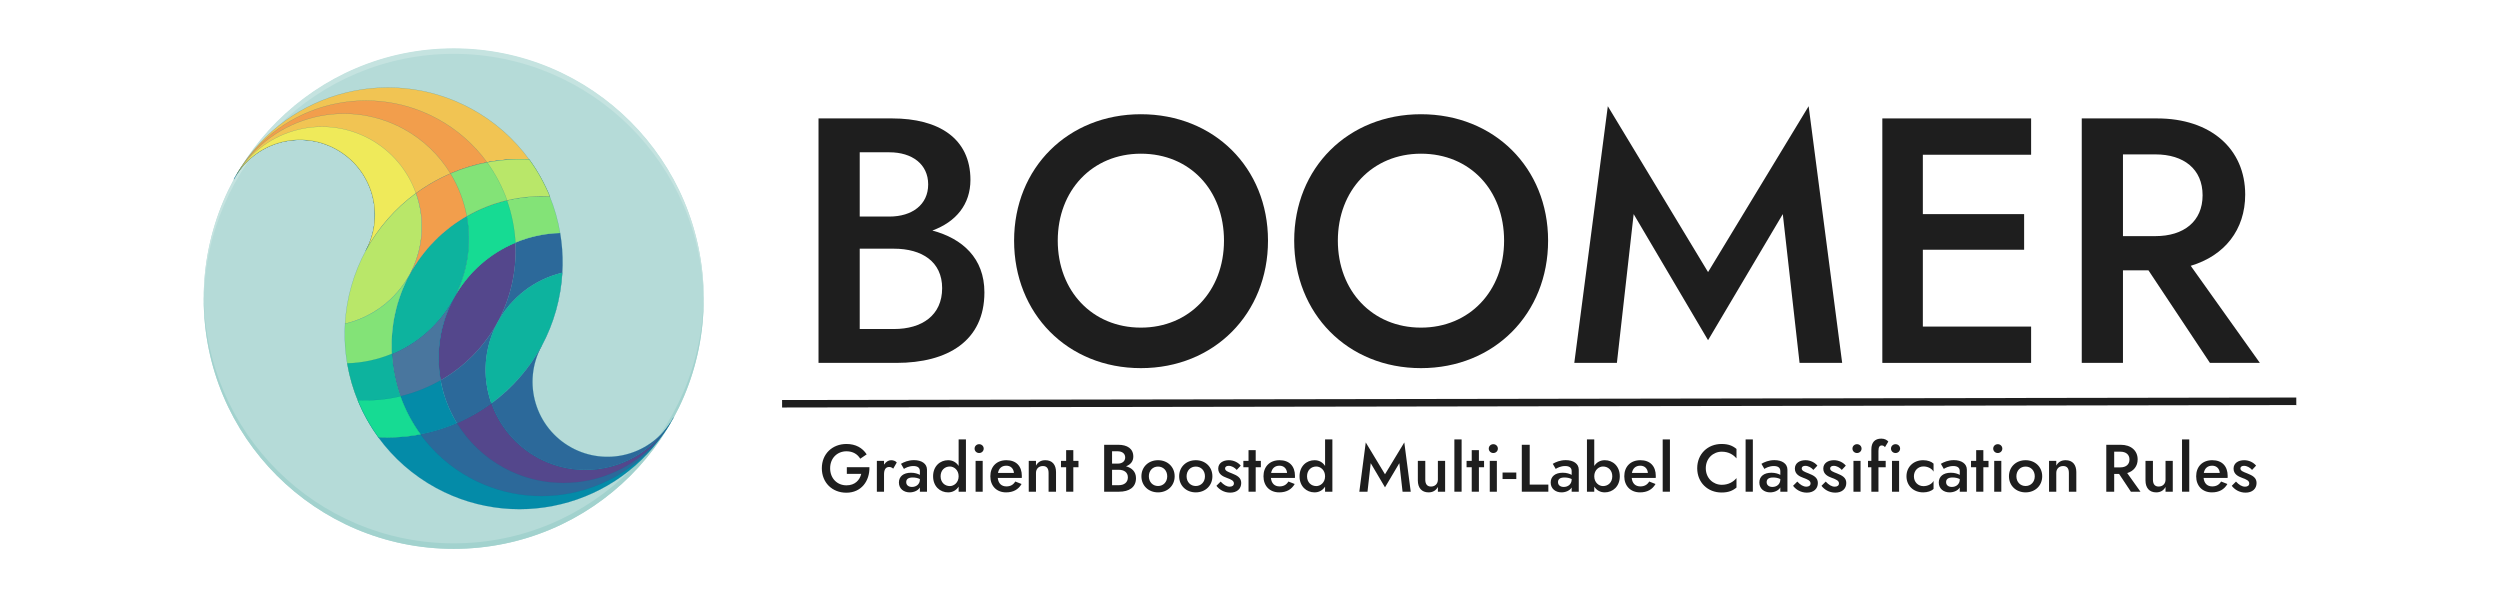
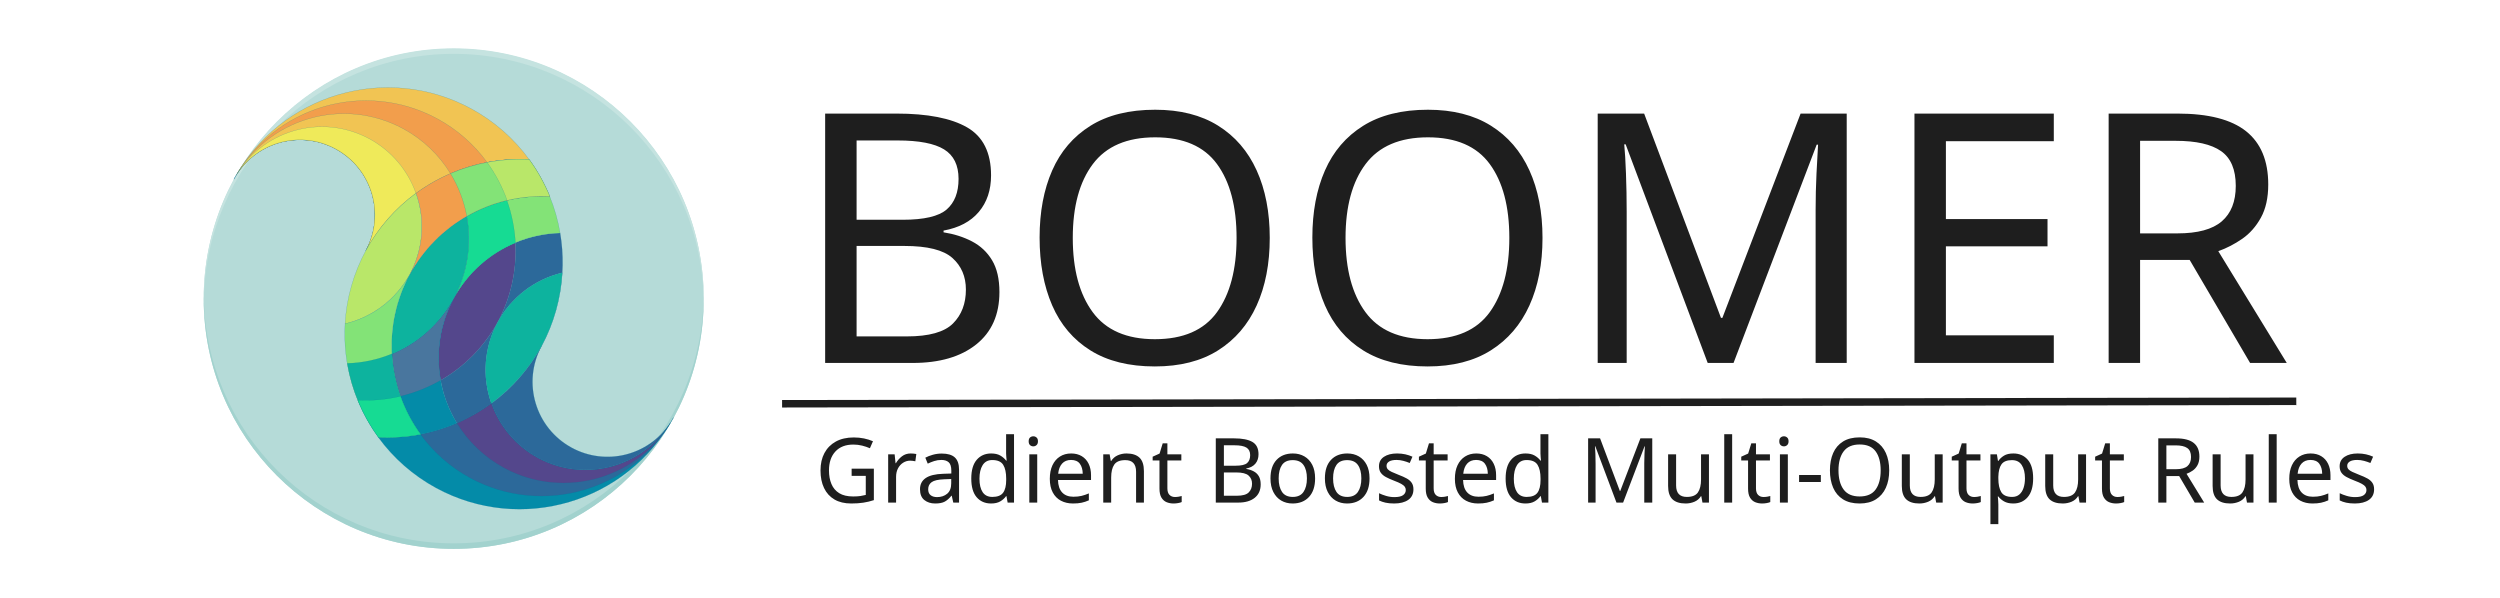
<svg xmlns="http://www.w3.org/2000/svg" width="500mm" height="119.437mm" viewBox="0 0 500 119.437" version="1.1" id="svg5">
  <defs id="defs2">
    <rect x="458.906" y="272.505" width="1698.591" height="85.345" id="rect5066" />
    <rect x="400" y="1.0220447e-10" width="1380" height="380" id="rect65287-3" />
  </defs>
  <g id="layer1" style="display:inline">
    <g id="g25590" transform="translate(-0.5291666,4.969088)">
      <g id="g1073" transform="translate(40.74049,9.668671)">
        <circle style="display:inline;fill:#b5dbd8;fill-opacity:1;stroke-width:5.536;stroke-linejoin:round" id="circle26197" cx="50" cy="50.1" r="50" transform="translate(0.5291666,-4.969088)" />
        <path id="path26297" style="display:inline;fill:#c5e3e0;fill-opacity:1;stroke-width:5.536;stroke-linejoin:round" d="M 99.99,50.819 A 50,50 0 0 0 50,1.1 50,50 0 0 0 0.021,50.55 50,50 0 0 1 0,50 50,50 0 0 1 50,0 50,50 0 0 1 100,50 50,50 0 0 1 99.99,50.819 Z" transform="translate(0.5291666,-4.969088)" />
        <path id="path848" style="display:inline;fill:#a2d2ce;fill-opacity:1;stroke-width:20.924;stroke-linejoin:round" d="M 377.914,186.258 A 188.976,188.976 0 0 1 188.977,374.174 188.976,188.976 0 0 1 0.078,187.275 188.976,188.976 0 0 0 0,189.354 188.976,188.976 0 0 0 188.977,378.33 188.976,188.976 0 0 0 377.953,189.354 a 188.976,188.976 0 0 0 -0.039,-3.096 z" transform="matrix(0.2645833,0,0,0.2645833,0.5291666,-4.969088)" />
        <g id="g72272" transform="rotate(28.49695,60.04864,48.55742)" style="display:inline;stroke:#006d93;stroke-width:0.05;stroke-miterlimit:4;stroke-dasharray:none;stroke-opacity:0.5">
          <g id="g5146" style="display:inline;stroke:#006d93;stroke-width:0.05;stroke-miterlimit:4;stroke-dasharray:none;stroke-opacity:0.5">
            <path id="path1166-3" style="display:inline;fill:#048ba8;fill-opacity:1;stroke:#006d93;stroke-width:0.189;stroke-linejoin:round;stroke-miterlimit:4;stroke-dasharray:none;stroke-opacity:0.5" d="m 377.953,188.977 a 75.591,75.591 0 0 1 -75.592,75.59 75.591,75.591 0 0 1 -50.424,-19.398 132.283,132.283 0 0 1 -63.074,63.248 132.283,132.283 0 0 0 56.807,12.844 132.283,132.283 0 0 0 132.283,-132.283 z" transform="scale(0.2645833)" />
            <path id="path1084-6" style="display:inline;fill:#2c699a;fill-opacity:1;stroke:#006d93;stroke-width:0.189;stroke-linejoin:round;stroke-miterlimit:4;stroke-dasharray:none;stroke-opacity:0.5" d="m 377.953,188.977 a 75.591,75.591 0 0 1 -75.592,75.59 75.591,75.591 0 0 1 -50.553,-19.516 132.283,132.283 0 0 1 -35.959,46.211 113.386,113.386 0 0 0 48.717,11.1 113.386,113.386 0 0 0 113.387,-113.385 z" transform="scale(0.2645833)" />
            <path id="path1408-7" style="display:inline;fill:#54478c;fill-opacity:1;stroke:#006d93;stroke-width:0.189;stroke-linejoin:round;stroke-miterlimit:4;stroke-dasharray:none;stroke-opacity:0.5" d="m 377.953,188.977 a 75.591,75.591 0 0 1 -75.592,75.59 75.591,75.591 0 0 1 -50.527,-19.492 132.283,132.283 0 0 1 -15.818,25.602 94.488,94.488 0 0 0 47.449,12.789 94.488,94.488 0 0 0 94.488,-94.488 z" transform="scale(0.2645833)" />
            <path id="path1512-2" style="display:inline;fill:#2c699a;fill-opacity:1;stroke:#006d93;stroke-width:0.189;stroke-linejoin:round;stroke-miterlimit:4;stroke-dasharray:none;stroke-opacity:0.5" d="m 264.566,188.977 a 132.283,132.283 0 0 1 -12.609,56.211 75.591,75.591 0 0 0 50.404,19.379 75.591,75.591 0 0 0 75.33,-70.252 56.693,56.693 0 0 1 -56.432,51.355 56.693,56.693 0 0 1 -56.693,-56.693 z" transform="scale(0.2645833)" />
          </g>
          <g id="g6558" style="display:inline;stroke:#006d93;stroke-width:0.05;stroke-miterlimit:4;stroke-dasharray:none;stroke-opacity:0.5">
            <path id="path1166" style="display:inline;fill:#f1c453;fill-opacity:1;stroke:#006d93;stroke-width:0.189;stroke-linejoin:round;stroke-miterlimit:4;stroke-dasharray:none;stroke-opacity:0.5" d="M 132.283,56.693 A 132.283,132.283 0 0 0 0,188.977 56.693,56.693 0 0 1 56.693,132.283 56.693,56.693 0 0 1 113.387,188.977 132.283,132.283 0 0 1 189.088,69.535 132.283,132.283 0 0 0 132.283,56.693 Z" transform="scale(0.2645833)" />
            <path id="path1084" style="display:inline;fill:#f29e4c;fill-opacity:1;stroke:#006d93;stroke-width:0.189;stroke-linejoin:round;stroke-miterlimit:4;stroke-dasharray:none;stroke-opacity:0.5" d="M 113.387,75.59 A 113.386,113.386 0 0 0 0,188.977 56.693,56.693 0 0 1 56.693,132.283 56.693,56.693 0 0 1 113.387,188.977 132.283,132.283 0 0 1 162.176,86.629 113.386,113.386 0 0 0 113.387,75.59 Z" transform="scale(0.2645833)" />
            <path id="path1408" style="display:inline;fill:#f1c453;fill-opacity:1;stroke:#006d93;stroke-width:0.189;stroke-linejoin:round;stroke-miterlimit:4;stroke-dasharray:none;stroke-opacity:0.5" d="M 94.488,94.488 A 94.488,94.488 0 0 0 0,188.977 56.693,56.693 0 0 1 56.693,132.283 56.693,56.693 0 0 1 113.387,188.977 132.283,132.283 0 0 1 141.938,107.277 94.488,94.488 0 0 0 94.488,94.488 Z" transform="scale(0.2645833)" />
            <path id="path1512" style="display:inline;fill:#efea5a;fill-opacity:1;stroke:#006d93;stroke-width:0.189;stroke-linejoin:round;stroke-miterlimit:4;stroke-dasharray:none;stroke-opacity:0.5" d="M 75.59,113.387 A 75.591,75.591 0 0 0 0,188.977 56.693,56.693 0 0 1 56.693,132.283 a 56.693,56.693 0 0 1 56.693,56.693 132.283,132.283 0 0 1 12.609,-56.211 75.591,75.591 0 0 0 -50.406,-19.379 z" transform="scale(0.2645833)" />
          </g>
          <g id="g3439" transform="translate(-51.90433,8.807472)" style="display:inline;stroke:#006d93;stroke-width:0.05;stroke-miterlimit:4;stroke-dasharray:none;stroke-opacity:0.5">
            <path id="circle5148-1" style="display:inline;fill:#2c699a;fill-opacity:1;stroke:#006d93;stroke-width:0.189;stroke-linejoin:round;stroke-miterlimit:4;stroke-dasharray:none;stroke-opacity:0.5" d="m 236.123,107.207 a 94.488,94.488 0 0 0 -26.229,22.557 113.386,113.386 0 0 1 16.877,59.213 75.591,75.591 0 0 1 25.041,-56.156 132.283,132.283 0 0 1 6.836,17.598 132.283,132.283 0 0 0 -22.525,-43.211 z m 22.525,43.211 a 132.283,132.283 0 0 1 0.291,0.965 132.283,132.283 0 0 0 -0.291,-0.965 z m 0.291,0.965 a 132.283,132.283 0 0 1 2.166,8.146 132.283,132.283 0 0 0 -2.166,-8.146 z m 2.166,8.146 a 132.283,132.283 0 0 1 0.455,2.141 132.283,132.283 0 0 0 -0.455,-2.141 z m 0.455,2.141 a 132.283,132.283 0 0 1 1.408,7.451 132.283,132.283 0 0 0 -1.408,-7.451 z m 1.408,7.451 a 132.283,132.283 0 0 1 0.43,3.395 132.283,132.283 0 0 0 -0.43,-3.395 z m 0.43,3.395 a 132.283,132.283 0 0 1 0.736,6.434 132.283,132.283 0 0 0 -0.736,-6.434 z m 0.736,6.434 a 132.283,132.283 0 0 1 0.432,10.031 132.283,132.283 0 0 0 -0.432,-10.031 z m 0.432,10.031 a 132.283,132.283 0 0 1 -0.432,10.002 132.283,132.283 0 0 0 0.432,-10.002 z m -0.432,10.002 a 132.283,132.283 0 0 1 -0.746,6.539 132.283,132.283 0 0 0 0.746,-6.539 z m -0.746,6.539 a 132.283,132.283 0 0 1 -0.42,3.305 132.283,132.283 0 0 0 0.42,-3.305 z m -0.42,3.305 a 132.283,132.283 0 0 1 -1.428,7.543 132.283,132.283 0 0 0 1.428,-7.543 z m -1.428,7.543 a 132.283,132.283 0 0 1 -0.428,2.012 132.283,132.283 0 0 0 0.428,-2.012 z m -0.428,2.012 a 132.283,132.283 0 0 1 -2.188,8.229 132.283,132.283 0 0 0 2.188,-8.229 z m -2.188,8.229 a 132.283,132.283 0 0 1 -0.273,0.9 132.283,132.283 0 0 0 0.273,-0.9 z m -0.273,0.9 a 132.283,132.283 0 0 1 -6.844,17.621 75.591,75.591 0 0 1 -25.037,-56.15 113.386,113.386 0 0 1 -16.906,59.174 94.488,94.488 0 0 0 26.256,22.588 132.283,132.283 0 0 0 22.531,-43.232 z m -49.002,-97.463 a 94.488,94.488 0 0 0 -5.912,8.252 94.488,94.488 0 0 1 5.912,-8.252 z m -6.414,9.125 a 94.488,94.488 0 0 0 -4.342,7.791 94.488,94.488 0 0 1 4.342,-7.791 z m -5.602,10.551 a 94.488,94.488 0 0 0 -2.676,6.406 94.488,94.488 0 0 1 2.676,-6.406 z m -3.822,9.723 a 94.488,94.488 0 0 0 -1.83,6.299 94.488,94.488 0 0 1 1.83,-6.299 z m -2.67,9.768 a 94.488,94.488 0 0 0 -1.166,6.807 94.488,94.488 0 0 1 1.166,-6.807 z m -1.602,9.846 a 94.488,94.488 0 0 0 -0.564,9.918 94.488,94.488 0 0 1 0.564,-9.918 z m -0.564,9.918 a 94.488,94.488 0 0 0 0.561,9.902 94.488,94.488 0 0 1 -0.561,-9.902 z m 1.006,12.988 a 94.488,94.488 0 0 0 1.154,6.752 94.488,94.488 0 0 1 -1.154,-6.752 z m 2.002,10.25 a 94.488,94.488 0 0 0 1.818,6.26 94.488,94.488 0 0 1 -1.818,-6.26 z m 2.977,9.609 a 94.488,94.488 0 0 0 2.646,6.344 94.488,94.488 0 0 1 -2.646,-6.344 z m 3.932,9.164 a 94.488,94.488 0 0 0 4.232,7.596 94.488,94.488 0 0 1 -4.232,-7.596 z m 4.846,8.662 a 94.488,94.488 0 0 0 5.881,8.219 94.488,94.488 0 0 1 -5.881,-8.219 z" transform="matrix(0.2645833,0,0,0.2645833,51.90433,-8.807472)" />
            <path id="circle5150-8" style="display:inline;fill:#54478c;fill-opacity:1;stroke:#006d93;stroke-width:0.189;stroke-linejoin:round;stroke-miterlimit:4;stroke-dasharray:none;stroke-opacity:0.5" d="m 209.877,129.73 a 94.488,94.488 0 0 0 -20.9,59.246 94.488,94.488 0 0 0 20.871,59.211 113.386,113.386 0 0 0 16.924,-59.207 113.386,113.386 0 0 0 -16.895,-59.25 z" transform="matrix(0.2645833,0,0,0.2645833,51.90433,-8.807472)" />
            <path id="path7774" style="display:inline;fill:#0db39e;fill-opacity:1;stroke:#006d93;stroke-width:0.189;stroke-linejoin:round;stroke-miterlimit:4;stroke-dasharray:none;stroke-opacity:0.5" d="m 251.812,132.82 a 75.591,75.591 0 0 0 -25.041,56.156 75.591,75.591 0 0 0 25.037,56.154 132.283,132.283 0 0 0 12.758,-56.15 132.283,132.283 0 0 0 -12.754,-56.16 z" transform="matrix(0.2645833,0,0,0.2645833,51.90433,-8.807472)" />
          </g>
          <g id="g5751" style="display:inline;stroke:#006d93;stroke-width:0.05;stroke-miterlimit:4;stroke-dasharray:none;stroke-opacity:0.5" transform="translate(-0.160197)">
            <path id="circle5148" style="display:inline;fill:#048ba8;fill-opacity:1;stroke:#006d93;stroke-width:0.05;stroke-linejoin:round;stroke-miterlimit:4;stroke-dasharray:none;stroke-opacity:0.5" d="M 50.16,50 A 25,25 0 0 1 44.607,65.672 30,30 0 0 0 57.283,77.09 35,35 0 0 0 62.63,71.63 25,25 0 0 1 50.16,50 Z m -9.826,3.065 a 30,30 0 0 0 0.158,1.132 30,30 0 0 1 -0.158,-1.132 z m 0.482,3.025 a 30,30 0 0 0 0.312,1.329 30,30 0 0 1 -0.312,-1.329 z m 0.787,2.968 a 30,30 0 0 0 0.455,1.365 30,30 0 0 1 -0.455,-1.365 z m 1.099,2.912 a 30,30 0 0 0 0.884,1.865 30,30 0 0 1 -0.884,-1.865 z" />
            <path id="circle5150" style="display:inline;fill:#49769e;fill-opacity:1;stroke:#006d93;stroke-width:0.05;stroke-linejoin:round;stroke-miterlimit:4;stroke-dasharray:none;stroke-opacity:0.5" d="m 50.16,50 a 25,25 0 0 1 -5.542,15.658 30,30 0 0 0 5.503,6.648 30,30 0 0 0 5.582,-6.68 25,25 0 0 1 -5.542,-15.626 z m -9.84,3.012 a 30,30 0 0 0 0.037,0.318 30,30 0 0 1 -0.037,-0.318 z m 0.465,3.006 a 30,30 0 0 0 0.089,0.425 30,30 0 0 1 -0.089,-0.425 z m 0.788,3.02 a 30,30 0 0 0 0.113,0.366 30,30 0 0 1 -0.113,-0.366 z m 1.136,3.025 a 30,30 0 0 0 0.2,0.428 30,30 0 0 1 -0.2,-0.428 z m 1.353,2.686 a 30,30 0 0 0 0.32,0.548 30,30 0 0 1 -0.32,-0.548 z" />
          </g>
          <g id="g2903" style="display:inline;stroke:#006d93;stroke-width:0.05;stroke-miterlimit:4;stroke-dasharray:none;stroke-opacity:0.5">
            <path id="path2899" style="display:inline;fill:#83e377;fill-opacity:1;stroke:#006d93;stroke-width:0.189;stroke-linejoin:round;stroke-miterlimit:4;stroke-dasharray:none;stroke-opacity:0.5" d="m 215.912,86.582 a 113.386,113.386 0 0 0 -47.928,43.162 94.488,94.488 0 0 1 20.992,59.232 94.488,94.488 0 0 1 47.137,-81.758 132.283,132.283 0 0 0 -20.201,-20.637 z m -51.451,49.502 a 113.386,113.386 0 0 0 -3.695,7.701 113.386,113.386 0 0 1 3.695,-7.701 z m -6.109,13.5 a 113.386,113.386 0 0 0 -1.713,5.131 113.386,113.386 0 0 1 1.713,-5.131 z m -3.52,11.369 a 113.386,113.386 0 0 0 -1.176,5.01 113.386,113.386 0 0 1 1.176,-5.01 z m -2.395,12.148 a 113.386,113.386 0 0 0 -0.6,4.293 113.386,113.386 0 0 1 0.6,-4.293 z" transform="scale(0.2645833)" />
            <path id="path2901" style="display:inline;fill:#16db93;fill-opacity:1;stroke:#006d93;stroke-width:0.189;stroke-linejoin:round;stroke-miterlimit:4;stroke-dasharray:none;stroke-opacity:0.5" d="m 188.881,104.623 a 113.386,113.386 0 0 0 -20.854,25.176 94.488,94.488 0 0 1 20.949,59.178 94.488,94.488 0 0 1 20.979,-59.104 113.386,113.386 0 0 0 -21.074,-25.25 z m -21.738,26.535 a 113.386,113.386 0 0 0 -1.184,2.027 113.386,113.386 0 0 1 1.184,-2.027 z m -5.566,10.598 a 113.386,113.386 0 0 0 -0.742,1.588 113.386,113.386 0 0 1 0.742,-1.588 z m -4.629,11.676 a 113.386,113.386 0 0 0 -0.41,1.328 113.386,113.386 0 0 1 0.41,-1.328 z m -3.062,11.182 a 113.386,113.386 0 0 0 -0.338,1.605 113.386,113.386 0 0 1 0.338,-1.605 z m -1.957,11.773 a 113.386,113.386 0 0 0 -0.141,1.209 113.386,113.386 0 0 1 0.141,-1.209 z" transform="scale(0.2645833)" />
          </g>
          <path id="circle5152-6" style="display:inline;fill:#0db39e;fill-opacity:1;stroke:#006d93;stroke-width:0.05;stroke-linejoin:round;stroke-miterlimit:4;stroke-dasharray:none;stroke-opacity:0.5" d="m 44.443,34.325 a 30,30 0 0 0 -4.443,15.676 30,30 0 0 0 4.444,15.676 25,25 0 0 0 5.556,-15.676 25,25 0 0 0 -5.557,-15.676 z" />
          <path id="path7530" style="display:inline;fill:#b9e769;fill-opacity:1;stroke:#006d93;stroke-width:0.05;stroke-linejoin:round;stroke-miterlimit:4;stroke-dasharray:none;stroke-opacity:0.5" d="M 33.35,35.111 A 35,35 0 0 0 30,50 35,35 0 0 0 33.34,64.869 20,20 0 0 0 40,50 20,20 0 0 0 33.35,35.111 Z" />
          <g id="g10285" style="stroke:#006d93;stroke-width:0.05;stroke-miterlimit:4;stroke-dasharray:none;stroke-opacity:0.5">
            <path id="path10120" style="display:inline;fill:#83e377;fill-opacity:1;stroke:#006d93;stroke-width:0.189;stroke-linejoin:round;stroke-miterlimit:4;stroke-dasharray:none;stroke-opacity:0.5" d="m 151.182,188.977 a 75.591,75.591 0 0 1 -25.217,56.078 132.283,132.283 0 0 0 63.127,63.361 132.283,132.283 0 0 0 27.008,-17.168 113.386,113.386 0 0 1 -64.918,-102.271 z" transform="scale(0.2645833)" />
            <path id="path9476" style="display:inline;fill:#0db39e;fill-opacity:1;stroke:#006d93;stroke-width:0.189;stroke-linejoin:round;stroke-miterlimit:4;stroke-dasharray:none;stroke-opacity:0.5" d="m 167.988,248.061 a 94.488,94.488 0 0 1 -26.262,22.504 132.283,132.283 0 0 0 47.365,37.852 132.283,132.283 0 0 0 27.008,-17.168 113.386,113.386 0 0 1 -48.111,-43.188 z" transform="scale(0.2645833)" />
            <path id="path9889" style="display:inline;fill:#16db93;fill-opacity:1;stroke:#006d93;stroke-width:0.189;stroke-linejoin:round;stroke-miterlimit:4;stroke-dasharray:none;stroke-opacity:0.5" d="m 188.963,273.186 a 113.386,113.386 0 0 1 -26.996,17.986 132.283,132.283 0 0 0 27.125,17.244 132.283,132.283 0 0 0 27.008,-17.168 113.386,113.386 0 0 1 -27.137,-18.062 z" transform="scale(0.2645833)" />
          </g>
          <g id="g10293" style="stroke:#006d93;stroke-width:0.05;stroke-miterlimit:4;stroke-dasharray:none;stroke-opacity:0.5">
            <path id="path10287" style="display:inline;fill:#f29e4c;fill-opacity:1;stroke:#006d93;stroke-width:0.189;stroke-linejoin:round;stroke-miterlimit:4;stroke-dasharray:none;stroke-opacity:0.5" d="m 189.107,69.527 a 132.283,132.283 0 0 0 -63.064,63.195 75.591,75.591 0 0 1 25.139,56.254 113.386,113.386 0 0 1 64.963,-102.293 132.283,132.283 0 0 0 -27.037,-17.156 z" transform="scale(0.2645833)" />
            <path id="path10289" style="display:inline;fill:#83e377;fill-opacity:1;stroke:#006d93;stroke-width:0.189;stroke-linejoin:round;stroke-miterlimit:4;stroke-dasharray:none;stroke-opacity:0.5" d="m 189.107,69.527 a 132.283,132.283 0 0 0 -47.266,37.711 94.488,94.488 0 0 1 26.238,22.5 113.386,113.386 0 0 1 48.064,-43.055 132.283,132.283 0 0 0 -27.037,-17.156 z" transform="scale(0.2645833)" />
            <path id="path10291" style="display:inline;fill:#b9e769;fill-opacity:1;stroke:#006d93;stroke-width:0.189;stroke-linejoin:round;stroke-miterlimit:4;stroke-dasharray:none;stroke-opacity:0.5" d="M 189.107,69.527 A 132.283,132.283 0 0 0 162.156,86.625 a 113.386,113.386 0 0 1 26.967,18.004 113.386,113.386 0 0 1 27.021,-17.945 132.283,132.283 0 0 0 -27.037,-17.156 z" transform="scale(0.2645833)" />
          </g>
        </g>
-         <g aria-label="Gradient Boosted Multi-Label Classification Rules" transform="matrix(0.2645833,0,0,0.2645833,2.225982,-1.1541691e-6)" id="text5064" style="font-size:50.667px;line-height:1.25;font-family:'Jost*';-inkscape-font-specification:'Jost*';letter-spacing:0px;word-spacing:0px;white-space:pre;shape-inside:url(#rect5066);display:inline;fill:#1e1e1e">
-           <path d="m 479.73,302.88 h 10.893 c -1.165,4.813 -4.813,8.664 -11.147,8.664 -6.992,0 -12.363,-5.168 -12.363,-12.92 0,-7.752 5.472,-12.819 12.363,-12.819 4.915,0 8.411,2.28 10.387,5.624 l 4.864,-3.293 c -3.141,-4.915 -8.309,-7.853 -15.251,-7.853 -10.741,0 -18.645,7.499 -18.645,18.341 0,10.843 7.803,18.493 18.544,18.493 11.349,0 17.683,-8.917 17.429,-19.304 h -17.075 z" style="font-weight:500;-inkscape-font-specification:'Jost* Medium'" id="path346" />
-           <path d="m 514.792,298.928 2.685,-4.661 c -1.064,-1.216 -2.635,-1.723 -4.307,-1.723 -1.976,0 -3.952,1.267 -5.32,3.344 v -2.837 h -5.421 v 23.307 h 5.421 v -13.123 c 0,-3.344 1.115,-5.573 3.851,-5.573 1.317,0 2.077,0.456 3.091,1.267 z" style="font-weight:500;-inkscape-font-specification:'Jost* Medium'" id="path348" />
-           <path d="m 522.898,299.13 c 1.013,-0.709 3.749,-2.179 7.093,-2.179 2.888,0 4.965,1.013 4.965,3.851 v 2.837 c -1.469,-0.811 -3.699,-1.621 -6.739,-1.621 -5.776,0 -9.12,2.888 -9.12,7.397 0,4.763 3.749,7.448 8.157,7.448 2.989,0 6.232,-1.216 7.701,-3.699 v 3.192 h 5.371 v -16.619 c 0,-4.611 -4.104,-7.245 -9.829,-7.245 -4.357,0 -7.701,1.52 -9.829,2.787 z m 1.723,9.981 c 0,-2.179 1.469,-3.496 4.915,-3.496 1.976,0 3.749,0.355 5.421,1.165 v 0.355 c 0,3.547 -2.736,5.624 -5.979,5.624 -2.533,0 -4.357,-1.317 -4.357,-3.648 z" style="font-weight:500;-inkscape-font-specification:'Jost* Medium'" id="path350" />
-           <path d="m 544.938,304.704 c 0,7.651 5.269,12.16 11.349,12.16 3.395,0 6.181,-1.571 7.955,-4.357 v 3.851 h 5.523 v -39.52 h -5.523 v 20.064 c -1.773,-2.787 -4.56,-4.357 -7.955,-4.357 -6.08,0 -11.349,4.509 -11.349,12.16 z m 5.675,0 c 0,-4.661 3.192,-7.397 6.992,-7.397 3.141,0 6.637,2.635 6.637,7.397 0,4.763 -3.496,7.397 -6.637,7.397 -3.8,0 -6.992,-2.736 -6.992,-7.397 z" style="font-weight:500;-inkscape-font-specification:'Jost* Medium'" id="path352" />
-           <path d="m 576.301,283.778 c 0,1.875 1.52,3.344 3.445,3.344 1.925,0 3.445,-1.469 3.445,-3.344 0,-1.875 -1.52,-3.344 -3.445,-3.344 -1.925,0 -3.445,1.469 -3.445,3.344 z m 0.76,9.272 v 23.307 h 5.371 v -23.307 z" style="font-weight:500;-inkscape-font-specification:'Jost* Medium'" id="path354" />
-           <path d="m 600.114,316.864 c 5.371,0 9.272,-2.128 11.704,-6.333 l -4.763,-1.875 c -1.52,2.533 -3.749,3.699 -6.688,3.699 -3.8,0 -6.131,-2.331 -6.536,-6.384 h 18.139 c 0,-0.253 0.051,-0.912 0.051,-1.52 0,-7.448 -4.307,-11.907 -11.653,-11.907 -7.397,0 -12.16,4.813 -12.16,12.16 0,7.296 4.712,12.16 11.907,12.16 z m 0.203,-20.165 c 3.243,0 5.472,2.128 5.725,5.472 h -12.059 c 0.659,-3.547 2.888,-5.472 6.333,-5.472 z" style="font-weight:500;-inkscape-font-specification:'Jost* Medium'" id="path356" />
-           <path d="m 632.237,302.17 v 14.187 h 5.624 v -14.795 c 0,-5.624 -2.837,-9.019 -8.107,-9.019 -3.192,0 -5.573,1.368 -7.043,4.104 v -3.597 h -5.472 v 23.307 h 5.472 v -14.187 c 0,-3.141 2.128,-5.219 5.219,-5.219 2.939,0 4.307,1.824 4.307,5.219 z" style="font-weight:500;-inkscape-font-specification:'Jost* Medium'" id="path358" />
-           <path d="m 641.61,293.05 v 4.813 h 3.901 v 18.493 h 5.421 v -18.493 h 3.901 v -4.813 h -3.901 v -8.107 h -5.421 v 8.107 z" style="font-weight:500;-inkscape-font-specification:'Jost* Medium'" id="path360" />
-           <path d="m 698.306,306.122 c 0,-4.965 -3.192,-7.803 -7.549,-8.968 3.445,-1.267 5.523,-3.8 5.523,-7.347 0,-6.029 -4.611,-8.917 -11.349,-8.917 h -10.691 v 35.467 h 11.299 c 7.448,0 12.768,-3.192 12.768,-10.235 z m -13.781,-20.317 c 3.293,0 5.624,1.723 5.624,4.661 0,2.939 -2.331,4.661 -5.624,4.661 h -4.307 v -9.323 z m -4.307,25.637 v -11.653 h 4.965 c 4.053,0 6.992,1.875 6.992,5.725 0,3.952 -2.939,5.928 -6.992,5.928 z" style="font-weight:500;-inkscape-font-specification:'Jost* Medium'" id="path362" />
-           <path d="m 702.41,304.704 c 0,7.144 5.421,12.16 12.565,12.16 7.144,0 12.565,-5.016 12.565,-12.16 0,-7.144 -5.421,-12.16 -12.565,-12.16 -7.144,0 -12.565,5.016 -12.565,12.16 z m 5.624,0 c 0,-4.357 2.989,-7.347 6.941,-7.347 3.952,0 6.941,2.989 6.941,7.347 0,4.357 -2.989,7.347 -6.941,7.347 -3.952,0 -6.941,-2.989 -6.941,-7.347 z" style="font-weight:500;-inkscape-font-specification:'Jost* Medium'" id="path364" />
-           <path d="m 730.936,304.704 c 0,7.144 5.421,12.16 12.565,12.16 7.144,0 12.565,-5.016 12.565,-12.16 0,-7.144 -5.421,-12.16 -12.565,-12.16 -7.144,0 -12.565,5.016 -12.565,12.16 z m 5.624,0 c 0,-4.357 2.989,-7.347 6.941,-7.347 3.952,0 6.941,2.989 6.941,7.347 0,4.357 -2.989,7.347 -6.941,7.347 -3.952,0 -6.941,-2.989 -6.941,-7.347 z" style="font-weight:500;-inkscape-font-specification:'Jost* Medium'" id="path366" />
-           <path d="m 762.298,308.706 -3.192,3.192 c 2.027,2.685 5.624,5.168 10.437,5.168 5.067,0 8.309,-2.888 8.309,-7.296 0,-4.205 -3.293,-5.725 -7.144,-7.296 -2.888,-1.115 -5.067,-1.925 -5.067,-3.699 0,-1.267 1.115,-1.976 2.685,-1.976 2.28,0 4.611,1.317 6.131,3.091 l 3.04,-3.243 c -1.925,-2.331 -5.219,-4.104 -9.019,-4.104 -4.307,0 -8.005,2.128 -8.005,6.333 0,4.256 3.445,5.928 6.637,7.093 3.091,1.115 5.219,2.077 5.219,4.104 0,1.52 -1.165,2.483 -3.141,2.483 -2.381,0 -4.611,-1.368 -6.891,-3.851 z" style="font-weight:500;-inkscape-font-specification:'Jost* Medium'" id="path368" />
-           <path d="m 779.474,293.05 v 4.813 h 3.901 v 18.493 h 5.421 v -18.493 h 3.901 v -4.813 h -3.901 v -8.107 h -5.421 v 8.107 z" style="font-weight:500;-inkscape-font-specification:'Jost* Medium'" id="path370" />
-           <path d="m 806.581,316.864 c 5.371,0 9.272,-2.128 11.704,-6.333 l -4.763,-1.875 c -1.52,2.533 -3.749,3.699 -6.688,3.699 -3.8,0 -6.131,-2.331 -6.536,-6.384 h 18.139 c 0,-0.253 0.051,-0.912 0.051,-1.52 0,-7.448 -4.307,-11.907 -11.653,-11.907 -7.397,0 -12.16,4.813 -12.16,12.16 0,7.296 4.712,12.16 11.907,12.16 z m 0.203,-20.165 c 3.243,0 5.472,2.128 5.725,5.472 h -12.059 c 0.659,-3.547 2.888,-5.472 6.333,-5.472 z" style="font-weight:500;-inkscape-font-specification:'Jost* Medium'" id="path372" />
-           <path d="m 821.933,304.704 c 0,7.651 5.269,12.16 11.349,12.16 3.395,0 6.181,-1.571 7.955,-4.357 v 3.851 h 5.523 v -39.52 h -5.523 v 20.064 c -1.773,-2.787 -4.56,-4.357 -7.955,-4.357 -6.08,0 -11.349,4.509 -11.349,12.16 z m 5.675,0 c 0,-4.661 3.192,-7.397 6.992,-7.397 3.141,0 6.637,2.635 6.637,7.397 0,4.763 -3.496,7.397 -6.637,7.397 -3.8,0 -6.992,-2.736 -6.992,-7.397 z" style="font-weight:500;-inkscape-font-specification:'Jost* Medium'" id="path374" />
-           <path d="m 875.741,294.773 10.792,18.291 10.843,-18.291 2.432,21.584 h 6.181 l -4.864,-37.24 -14.592,24.067 -14.541,-24.067 -4.864,37.24 h 6.181 z" style="font-weight:500;-inkscape-font-specification:'Jost* Medium'" id="path376" />
-           <path d="m 916.984,307.237 v -14.187 h -5.624 v 14.795 c 0,5.573 2.888,9.019 8.107,9.019 3.243,0 5.573,-1.419 7.043,-4.104 v 3.597 h 5.472 v -23.307 h -5.472 v 14.187 c 0,3.141 -2.128,5.219 -5.219,5.219 -2.939,0 -4.307,-1.925 -4.307,-5.219 z" style="font-weight:500;-inkscape-font-specification:'Jost* Medium'" id="path378" />
-           <path d="m 938.973,276.837 v 39.52 h 5.472 v -39.52 z" style="font-weight:500;-inkscape-font-specification:'Jost* Medium'" id="path380" />
-           <path d="m 948.195,293.05 v 4.813 h 3.901 v 18.493 h 5.421 v -18.493 h 3.901 v -4.813 h -3.901 v -8.107 h -5.421 v 8.107 z" style="font-weight:500;-inkscape-font-specification:'Jost* Medium'" id="path382" />
-           <path d="m 964.965,283.778 c 0,1.875 1.52,3.344 3.445,3.344 1.925,0 3.445,-1.469 3.445,-3.344 0,-1.875 -1.52,-3.344 -3.445,-3.344 -1.925,0 -3.445,1.469 -3.445,3.344 z m 0.76,9.272 v 23.307 h 5.371 v -23.307 z" style="font-weight:500;-inkscape-font-specification:'Jost* Medium'" id="path384" />
-           <path d="m 975.403,306.781 h 10.387 v -4.915 h -10.387 z" style="font-weight:500;-inkscape-font-specification:'Jost* Medium'" id="path386" />
-           <path d="m 989.944,280.89 v 35.467 h 20.064 v -5.371 h -14.085 v -30.096 z" style="font-weight:500;-inkscape-font-specification:'Jost* Medium'" id="path388" />
-           <path d="m 1015.581,299.13 c 1.013,-0.709 3.749,-2.179 7.093,-2.179 2.888,0 4.965,1.013 4.965,3.851 v 2.837 c -1.469,-0.811 -3.699,-1.621 -6.739,-1.621 -5.776,0 -9.12,2.888 -9.12,7.397 0,4.763 3.749,7.448 8.157,7.448 2.989,0 6.232,-1.216 7.701,-3.699 v 3.192 h 5.371 v -16.619 c 0,-4.611 -4.104,-7.245 -9.829,-7.245 -4.357,0 -7.701,1.52 -9.829,2.787 z m 1.723,9.981 c 0,-2.179 1.469,-3.496 4.915,-3.496 1.976,0 3.749,0.355 5.421,1.165 v 0.355 c 0,3.547 -2.736,5.624 -5.979,5.624 -2.533,0 -4.357,-1.317 -4.357,-3.648 z" style="font-weight:500;-inkscape-font-specification:'Jost* Medium'" id="path390" />
-           <path d="m 1064.019,304.704 c 0,-7.651 -5.269,-12.16 -11.349,-12.16 -3.395,0 -6.181,1.571 -7.955,4.357 v -20.064 h -5.523 v 39.52 h 5.523 v -3.851 c 1.773,2.787 4.56,4.357 7.955,4.357 6.08,0 11.349,-4.509 11.349,-12.16 z m -5.675,0 c 0,4.661 -3.192,7.397 -6.992,7.397 -3.141,0 -6.637,-2.635 -6.637,-7.397 0,-4.763 3.496,-7.397 6.637,-7.397 3.8,0 6.992,2.736 6.992,7.397 z" style="font-weight:500;-inkscape-font-specification:'Jost* Medium'" id="path392" />
-           <path d="m 1079.32,316.864 c 5.371,0 9.272,-2.128 11.704,-6.333 l -4.763,-1.875 c -1.52,2.533 -3.749,3.699 -6.688,3.699 -3.8,0 -6.131,-2.331 -6.536,-6.384 h 18.139 c 0,-0.253 0.051,-0.912 0.051,-1.52 0,-7.448 -4.307,-11.907 -11.653,-11.907 -7.397,0 -12.16,4.813 -12.16,12.16 0,7.296 4.712,12.16 11.907,12.16 z m 0.203,-20.165 c 3.243,0 5.472,2.128 5.725,5.472 h -12.059 c 0.659,-3.547 2.888,-5.472 6.333,-5.472 z" style="font-weight:500;-inkscape-font-specification:'Jost* Medium'" id="path394" />
-           <path d="m 1096.445,276.837 v 39.52 h 5.472 v -39.52 z" style="font-weight:500;-inkscape-font-specification:'Jost* Medium'" id="path396" />
-           <path d="m 1129.024,298.624 c 0,-7.549 5.624,-12.515 12.109,-12.515 5.016,0 8.664,2.179 11.096,5.067 v -7.144 c -2.939,-2.432 -6.131,-3.749 -11.299,-3.749 -10.437,0 -18.392,7.549 -18.392,18.341 0,10.792 7.955,18.341 18.392,18.341 5.168,0 8.36,-1.317 11.299,-3.749 v -7.144 c -2.432,2.888 -6.08,5.067 -11.096,5.067 -6.485,0 -12.109,-4.965 -12.109,-12.515 z" style="font-weight:500;-inkscape-font-specification:'Jost* Medium'" id="path398" />
-           <path d="m 1159.12,276.837 v 39.52 h 5.472 v -39.52 z" style="font-weight:500;-inkscape-font-specification:'Jost* Medium'" id="path400" />
-           <path d="m 1173.307,299.13 c 1.013,-0.709 3.749,-2.179 7.093,-2.179 2.888,0 4.965,1.013 4.965,3.851 v 2.837 c -1.469,-0.811 -3.699,-1.621 -6.739,-1.621 -5.776,0 -9.12,2.888 -9.12,7.397 0,4.763 3.749,7.448 8.157,7.448 2.989,0 6.232,-1.216 7.701,-3.699 v 3.192 h 5.371 v -16.619 c 0,-4.611 -4.104,-7.245 -9.829,-7.245 -4.357,0 -7.701,1.52 -9.829,2.787 z m 1.723,9.981 c 0,-2.179 1.469,-3.496 4.915,-3.496 1.976,0 3.749,0.355 5.421,1.165 v 0.355 c 0,3.547 -2.736,5.624 -5.979,5.624 -2.533,0 -4.357,-1.317 -4.357,-3.648 z" style="font-weight:500;-inkscape-font-specification:'Jost* Medium'" id="path402" />
-           <path d="m 1198.184,308.706 -3.192,3.192 c 2.027,2.685 5.624,5.168 10.437,5.168 5.067,0 8.309,-2.888 8.309,-7.296 0,-4.205 -3.293,-5.725 -7.144,-7.296 -2.888,-1.115 -5.067,-1.925 -5.067,-3.699 0,-1.267 1.115,-1.976 2.685,-1.976 2.28,0 4.611,1.317 6.131,3.091 l 3.04,-3.243 c -1.925,-2.331 -5.219,-4.104 -9.019,-4.104 -4.307,0 -8.005,2.128 -8.005,6.333 0,4.256 3.445,5.928 6.637,7.093 3.091,1.115 5.219,2.077 5.219,4.104 0,1.52 -1.165,2.483 -3.141,2.483 -2.381,0 -4.611,-1.368 -6.891,-3.851 z" style="font-weight:500;-inkscape-font-specification:'Jost* Medium'" id="path404" />
-           <path d="m 1219.667,308.706 -3.192,3.192 c 2.027,2.685 5.624,5.168 10.437,5.168 5.067,0 8.309,-2.888 8.309,-7.296 0,-4.205 -3.293,-5.725 -7.144,-7.296 -2.888,-1.115 -5.067,-1.925 -5.067,-3.699 0,-1.267 1.115,-1.976 2.685,-1.976 2.28,0 4.611,1.317 6.131,3.091 l 3.04,-3.243 c -1.925,-2.331 -5.219,-4.104 -9.019,-4.104 -4.307,0 -8.005,2.128 -8.005,6.333 0,4.256 3.445,5.928 6.637,7.093 3.091,1.115 5.219,2.077 5.219,4.104 0,1.52 -1.165,2.483 -3.141,2.483 -2.381,0 -4.611,-1.368 -6.891,-3.851 z" style="font-weight:500;-inkscape-font-specification:'Jost* Medium'" id="path406" />
-           <path d="m 1239.883,283.778 c 0,1.875 1.52,3.344 3.445,3.344 1.925,0 3.445,-1.469 3.445,-3.344 0,-1.875 -1.52,-3.344 -3.445,-3.344 -1.925,0 -3.445,1.469 -3.445,3.344 z m 0.76,9.272 v 23.307 h 5.371 v -23.307 z" style="font-weight:500;-inkscape-font-specification:'Jost* Medium'" id="path408" />
-           <path d="m 1251.638,293.05 v 4.813 h 2.533 v 18.493 h 5.371 v -18.493 h 5.472 v -4.813 h -5.472 v -7.549 c 0,-2.939 0.912,-4.104 2.432,-4.104 0.861,0 1.773,0.253 2.483,1.317 l 2.533,-4.256 c -0.861,-1.013 -2.584,-2.229 -5.269,-2.229 -4.864,0 -7.549,2.787 -7.549,8.208 v 8.613 z" style="font-weight:500;-inkscape-font-specification:'Jost* Medium'" id="path410" />
-           <path d="m 1269.016,283.778 c 0,1.875 1.52,3.344 3.445,3.344 1.925,0 3.445,-1.469 3.445,-3.344 0,-1.875 -1.52,-3.344 -3.445,-3.344 -1.925,0 -3.445,1.469 -3.445,3.344 z m 0.76,9.272 v 23.307 h 5.371 v -23.307 z" style="font-weight:500;-inkscape-font-specification:'Jost* Medium'" id="path412" />
-           <path d="m 1286.344,304.704 c 0,-4.307 3.141,-7.448 7.245,-7.448 3.243,0 6.435,1.672 7.6,3.952 v -6.08 c -1.621,-1.571 -4.56,-2.584 -7.853,-2.584 -7.245,0 -12.616,5.016 -12.616,12.16 0,7.144 5.371,12.16 12.616,12.16 3.293,0 6.232,-0.963 7.853,-2.635 v -6.029 c -1.165,2.28 -4.256,3.952 -7.6,3.952 -4.104,0 -7.245,-3.04 -7.245,-7.448 z" style="font-weight:500;-inkscape-font-specification:'Jost* Medium'" id="path414" />
-           <path d="m 1308.941,299.13 c 1.013,-0.709 3.749,-2.179 7.093,-2.179 2.888,0 4.965,1.013 4.965,3.851 v 2.837 c -1.469,-0.811 -3.699,-1.621 -6.739,-1.621 -5.776,0 -9.12,2.888 -9.12,7.397 0,4.763 3.749,7.448 8.157,7.448 2.989,0 6.232,-1.216 7.701,-3.699 v 3.192 h 5.371 v -16.619 c 0,-4.611 -4.104,-7.245 -9.829,-7.245 -4.357,0 -7.701,1.52 -9.829,2.787 z m 1.723,9.981 c 0,-2.179 1.469,-3.496 4.915,-3.496 1.976,0 3.749,0.355 5.421,1.165 v 0.355 c 0,3.547 -2.736,5.624 -5.979,5.624 -2.533,0 -4.357,-1.317 -4.357,-3.648 z" style="font-weight:500;-inkscape-font-specification:'Jost* Medium'" id="path416" />
-           <path d="m 1329.512,293.05 v 4.813 h 3.901 v 18.493 h 5.421 v -18.493 h 3.901 v -4.813 h -3.901 v -8.107 h -5.421 v 8.107 z" style="font-weight:500;-inkscape-font-specification:'Jost* Medium'" id="path418" />
-           <path d="m 1346.283,283.778 c 0,1.875 1.52,3.344 3.445,3.344 1.925,0 3.445,-1.469 3.445,-3.344 0,-1.875 -1.52,-3.344 -3.445,-3.344 -1.925,0 -3.445,1.469 -3.445,3.344 z m 0.76,9.272 v 23.307 h 5.371 v -23.307 z" style="font-weight:500;-inkscape-font-specification:'Jost* Medium'" id="path420" />
-           <path d="m 1358.19,304.704 c 0,7.144 5.421,12.16 12.565,12.16 7.144,0 12.565,-5.016 12.565,-12.16 0,-7.144 -5.421,-12.16 -12.565,-12.16 -7.144,0 -12.565,5.016 -12.565,12.16 z m 5.624,0 c 0,-4.357 2.989,-7.347 6.941,-7.347 3.952,0 6.941,2.989 6.941,7.347 0,4.357 -2.989,7.347 -6.941,7.347 -3.952,0 -6.941,-2.989 -6.941,-7.347 z" style="font-weight:500;-inkscape-font-specification:'Jost* Medium'" id="path422" />
-           <path d="m 1403.486,302.17 v 14.187 h 5.624 v -14.795 c 0,-5.624 -2.837,-9.019 -8.107,-9.019 -3.192,0 -5.573,1.368 -7.043,4.104 v -3.597 h -5.472 v 23.307 h 5.472 v -14.187 c 0,-3.141 2.128,-5.219 5.219,-5.219 2.939,0 4.307,1.824 4.307,5.219 z" style="font-weight:500;-inkscape-font-specification:'Jost* Medium'" id="path424" />
-           <path d="m 1431.758,280.89 v 35.467 h 5.979 v -13.427 h 3.699 l 8.917,13.427 h 7.245 l -10.032,-14.085 c 4.915,-1.469 7.904,-5.219 7.904,-10.336 0,-6.637 -5.016,-11.045 -12.768,-11.045 z m 10.691,5.219 c 4.104,0 6.84,2.128 6.84,5.928 0,3.8 -2.736,5.928 -6.84,5.928 h -4.712 v -11.856 z" style="font-weight:500;-inkscape-font-specification:'Jost* Medium'" id="path426" />
-           <path d="m 1467.022,307.237 v -14.187 h -5.624 v 14.795 c 0,5.573 2.888,9.019 8.107,9.019 3.243,0 5.573,-1.419 7.043,-4.104 v 3.597 h 5.472 v -23.307 h -5.472 v 14.187 c 0,3.141 -2.128,5.219 -5.219,5.219 -2.939,0 -4.307,-1.925 -4.307,-5.219 z" style="font-weight:500;-inkscape-font-specification:'Jost* Medium'" id="path428" />
-           <path d="m 1489.011,276.837 v 39.52 h 5.472 v -39.52 z" style="font-weight:500;-inkscape-font-specification:'Jost* Medium'" id="path430" />
-           <path d="m 1511.608,316.864 c 5.371,0 9.272,-2.128 11.704,-6.333 l -4.763,-1.875 c -1.52,2.533 -3.749,3.699 -6.688,3.699 -3.8,0 -6.131,-2.331 -6.536,-6.384 h 18.139 c 0,-0.253 0.051,-0.912 0.051,-1.52 0,-7.448 -4.307,-11.907 -11.653,-11.907 -7.397,0 -12.16,4.813 -12.16,12.16 0,7.296 4.712,12.16 11.907,12.16 z m 0.203,-20.165 c 3.243,0 5.472,2.128 5.725,5.472 h -12.059 c 0.659,-3.547 2.888,-5.472 6.333,-5.472 z" style="font-weight:500;-inkscape-font-specification:'Jost* Medium'" id="path432" />
-           <path d="m 1529.798,308.706 -3.192,3.192 c 2.027,2.685 5.624,5.168 10.437,5.168 5.067,0 8.309,-2.888 8.309,-7.296 0,-4.205 -3.293,-5.725 -7.144,-7.296 -2.888,-1.115 -5.067,-1.925 -5.067,-3.699 0,-1.267 1.115,-1.976 2.685,-1.976 2.28,0 4.611,1.317 6.131,3.091 l 3.04,-3.243 c -1.925,-2.331 -5.219,-4.104 -9.019,-4.104 -4.307,0 -8.005,2.128 -8.005,6.333 0,4.256 3.445,5.928 6.637,7.093 3.091,1.115 5.219,2.077 5.219,4.104 0,1.52 -1.165,2.483 -3.141,2.483 -2.381,0 -4.611,-1.368 -6.891,-3.851 z" style="font-weight:500;-inkscape-font-specification:'Jost* Medium'" id="path434" />
+         <g aria-label="Gradient Boosted Multi-Label Classification Rules" transform="matrix(0.2645833,0,0,0.2645833,300.8204,1.058332)" id="text5064" style="font-size:50.667px;line-height:1.25;font-family:'Jost*';-inkscape-font-specification:'Jost*';letter-spacing:0px;word-spacing:0px;white-space:pre;shape-inside:url(#rect5066);display:inline;fill:#1e1e1e;stroke:none">
+           <text xml:space="preserve" style="font-style:normal;font-variant:normal;font-weight:500;font-stretch:normal;font-size:68px;font-family:'Jost*';-inkscape-font-specification:'Jost* Medium';fill:#1e1e1e;fill-opacity:1;stroke:none;stroke-width:1.002;stroke-dasharray:none;stroke-opacity:1" x="-672.855" y="320.584" id="text2">
+             <tspan id="tspan2" x="-672.855" y="320.584" style="font-size:68px;stroke:none">Gradient Boosted Multi-Output Rules</tspan>
+           </text>
        </g>
        <path style="fill:none;stroke:#1e1e1e;stroke-width:1.5;stroke-linecap:butt;stroke-linejoin:miter;stroke-miterlimit:4;stroke-dasharray:none;stroke-opacity:1" d="M 116.207,66.114 419.047,65.617" id="path25487" />
-         <g aria-label="BOOMER" transform="matrix(0.2645833,0,0,0.2645833,12.20996,-2.512863)" id="text65285" style="font-size:264px;line-height:1.25;font-family:'Jost*';-inkscape-font-specification:'Jost*';letter-spacing:0px;word-spacing:0px;white-space:pre;shape-inside:url(#rect65287-3);display:inline;fill:#1e1e1e">
-           <path d="m 545.992,175.16 c 0,-25.872 -16.632,-40.656 -39.336,-46.728 17.952,-6.6 28.776,-19.8 28.776,-38.28 0,-31.416 -24.024,-46.464 -59.136,-46.464 H 420.592 V 228.488 h 58.872 c 38.808,0 66.528,-16.632 66.528,-53.328 z M 474.184,69.296 c 17.16,0 29.304,8.976 29.304,24.288 0,15.312 -12.144,24.288 -29.304,24.288 h -22.44 V 69.296 Z m -22.44,133.584 v -60.72 h 25.872 c 21.12,0 36.432,9.768 36.432,29.832 0,20.592 -15.312,30.888 -36.432,30.888 z" style="font-weight:500;-inkscape-font-specification:'Jost* Medium'" id="path333" />
-           <path d="m 568.432,136.088 c 0,55.176 40.392,96.36 95.832,96.36 55.44,0 96.096,-41.184 96.096,-96.36 0,-55.176 -40.92,-95.568 -96.096,-95.568 -54.912,0 -95.832,40.392 -95.832,95.568 z m 33,0 c 0,-38.016 26.136,-65.736 62.832,-65.736 37.224,0 62.832,27.72 62.832,65.736 0,38.016 -26.136,65.736 -62.832,65.736 -36.696,0 -62.832,-27.72 -62.832,-65.736 z" style="font-weight:500;-inkscape-font-specification:'Jost* Medium'" id="path335" />
-           <path d="m 780.16,136.088 c 0,55.176 40.392,96.36 95.832,96.36 55.44,0 96.096,-41.184 96.096,-96.36 0,-55.176 -40.92,-95.568 -96.096,-95.568 -54.912,0 -95.832,40.392 -95.832,95.568 z m 33,0 c 0,-38.016 26.136,-65.736 62.832,-65.736 37.224,0 62.832,27.72 62.832,65.736 0,38.016 -26.136,65.736 -62.832,65.736 -36.696,0 -62.832,-27.72 -62.832,-65.736 z" style="font-weight:500;-inkscape-font-specification:'Jost* Medium'" id="path337" />
-           <path d="m 1036.768,116.024 56.232,95.304 56.496,-95.304 12.672,112.464 h 32.208 l -25.344,-194.04 -76.032,125.4 -75.768,-125.4 -25.344,194.04 h 32.208 z" style="font-weight:500;-inkscape-font-specification:'Jost* Medium'" id="path339" />
-           <path d="M 1224.736,43.688 V 228.488 h 112.464 v -27.456 h -81.84 v -58.08 h 76.56 v -26.928 h -76.56 V 71.144 h 81.84 v -27.456 z" style="font-weight:500;-inkscape-font-specification:'Jost* Medium'" id="path341" />
-           <path d="M 1375.48,43.688 V 228.488 h 31.152 v -69.96 h 19.272 l 46.464,69.96 h 37.752 l -52.272,-73.392 c 25.608,-7.656 41.184,-27.192 41.184,-53.856 0,-34.584 -26.136,-57.552 -66.528,-57.552 z m 55.704,27.192 c 21.384,0 35.64,11.088 35.64,30.888 0,19.8 -14.256,30.888 -35.64,30.888 h -24.552 V 70.88 Z" style="font-weight:500;-inkscape-font-specification:'Jost* Medium'" id="path343" />
+         <g aria-label="BOOMER" transform="matrix(0.2645833,0,0,0.2645833,12.20996,-2.512863)" id="text65285" style="font-size:264px;line-height:1.25;font-family:'Jost*';-inkscape-font-specification:'Jost*';letter-spacing:0px;word-spacing:0px;white-space:pre;shape-inside:url(#rect65287-3);display:inline;fill:#1e1e1e;stroke:none">
+           <text xml:space="preserve" style="font-style:normal;font-variant:normal;font-weight:normal;font-stretch:normal;font-family:'Jost*';-inkscape-font-specification:'Jost*';fill:#1e1e1e;fill-opacity:1;stroke:none" x="400" y="228.528" id="text1">
+             <tspan id="tspan1" x="400" y="228.528" style="font-style:normal;font-variant:normal;font-weight:500;font-stretch:normal;font-family:'Jost*';-inkscape-font-specification:'Jost* Medium';fill:#1e1e1e;fill-opacity:1;stroke:none">BOOMER</tspan>
+           </text>
        </g>
      </g>
    </g>
  </g>
</svg>
